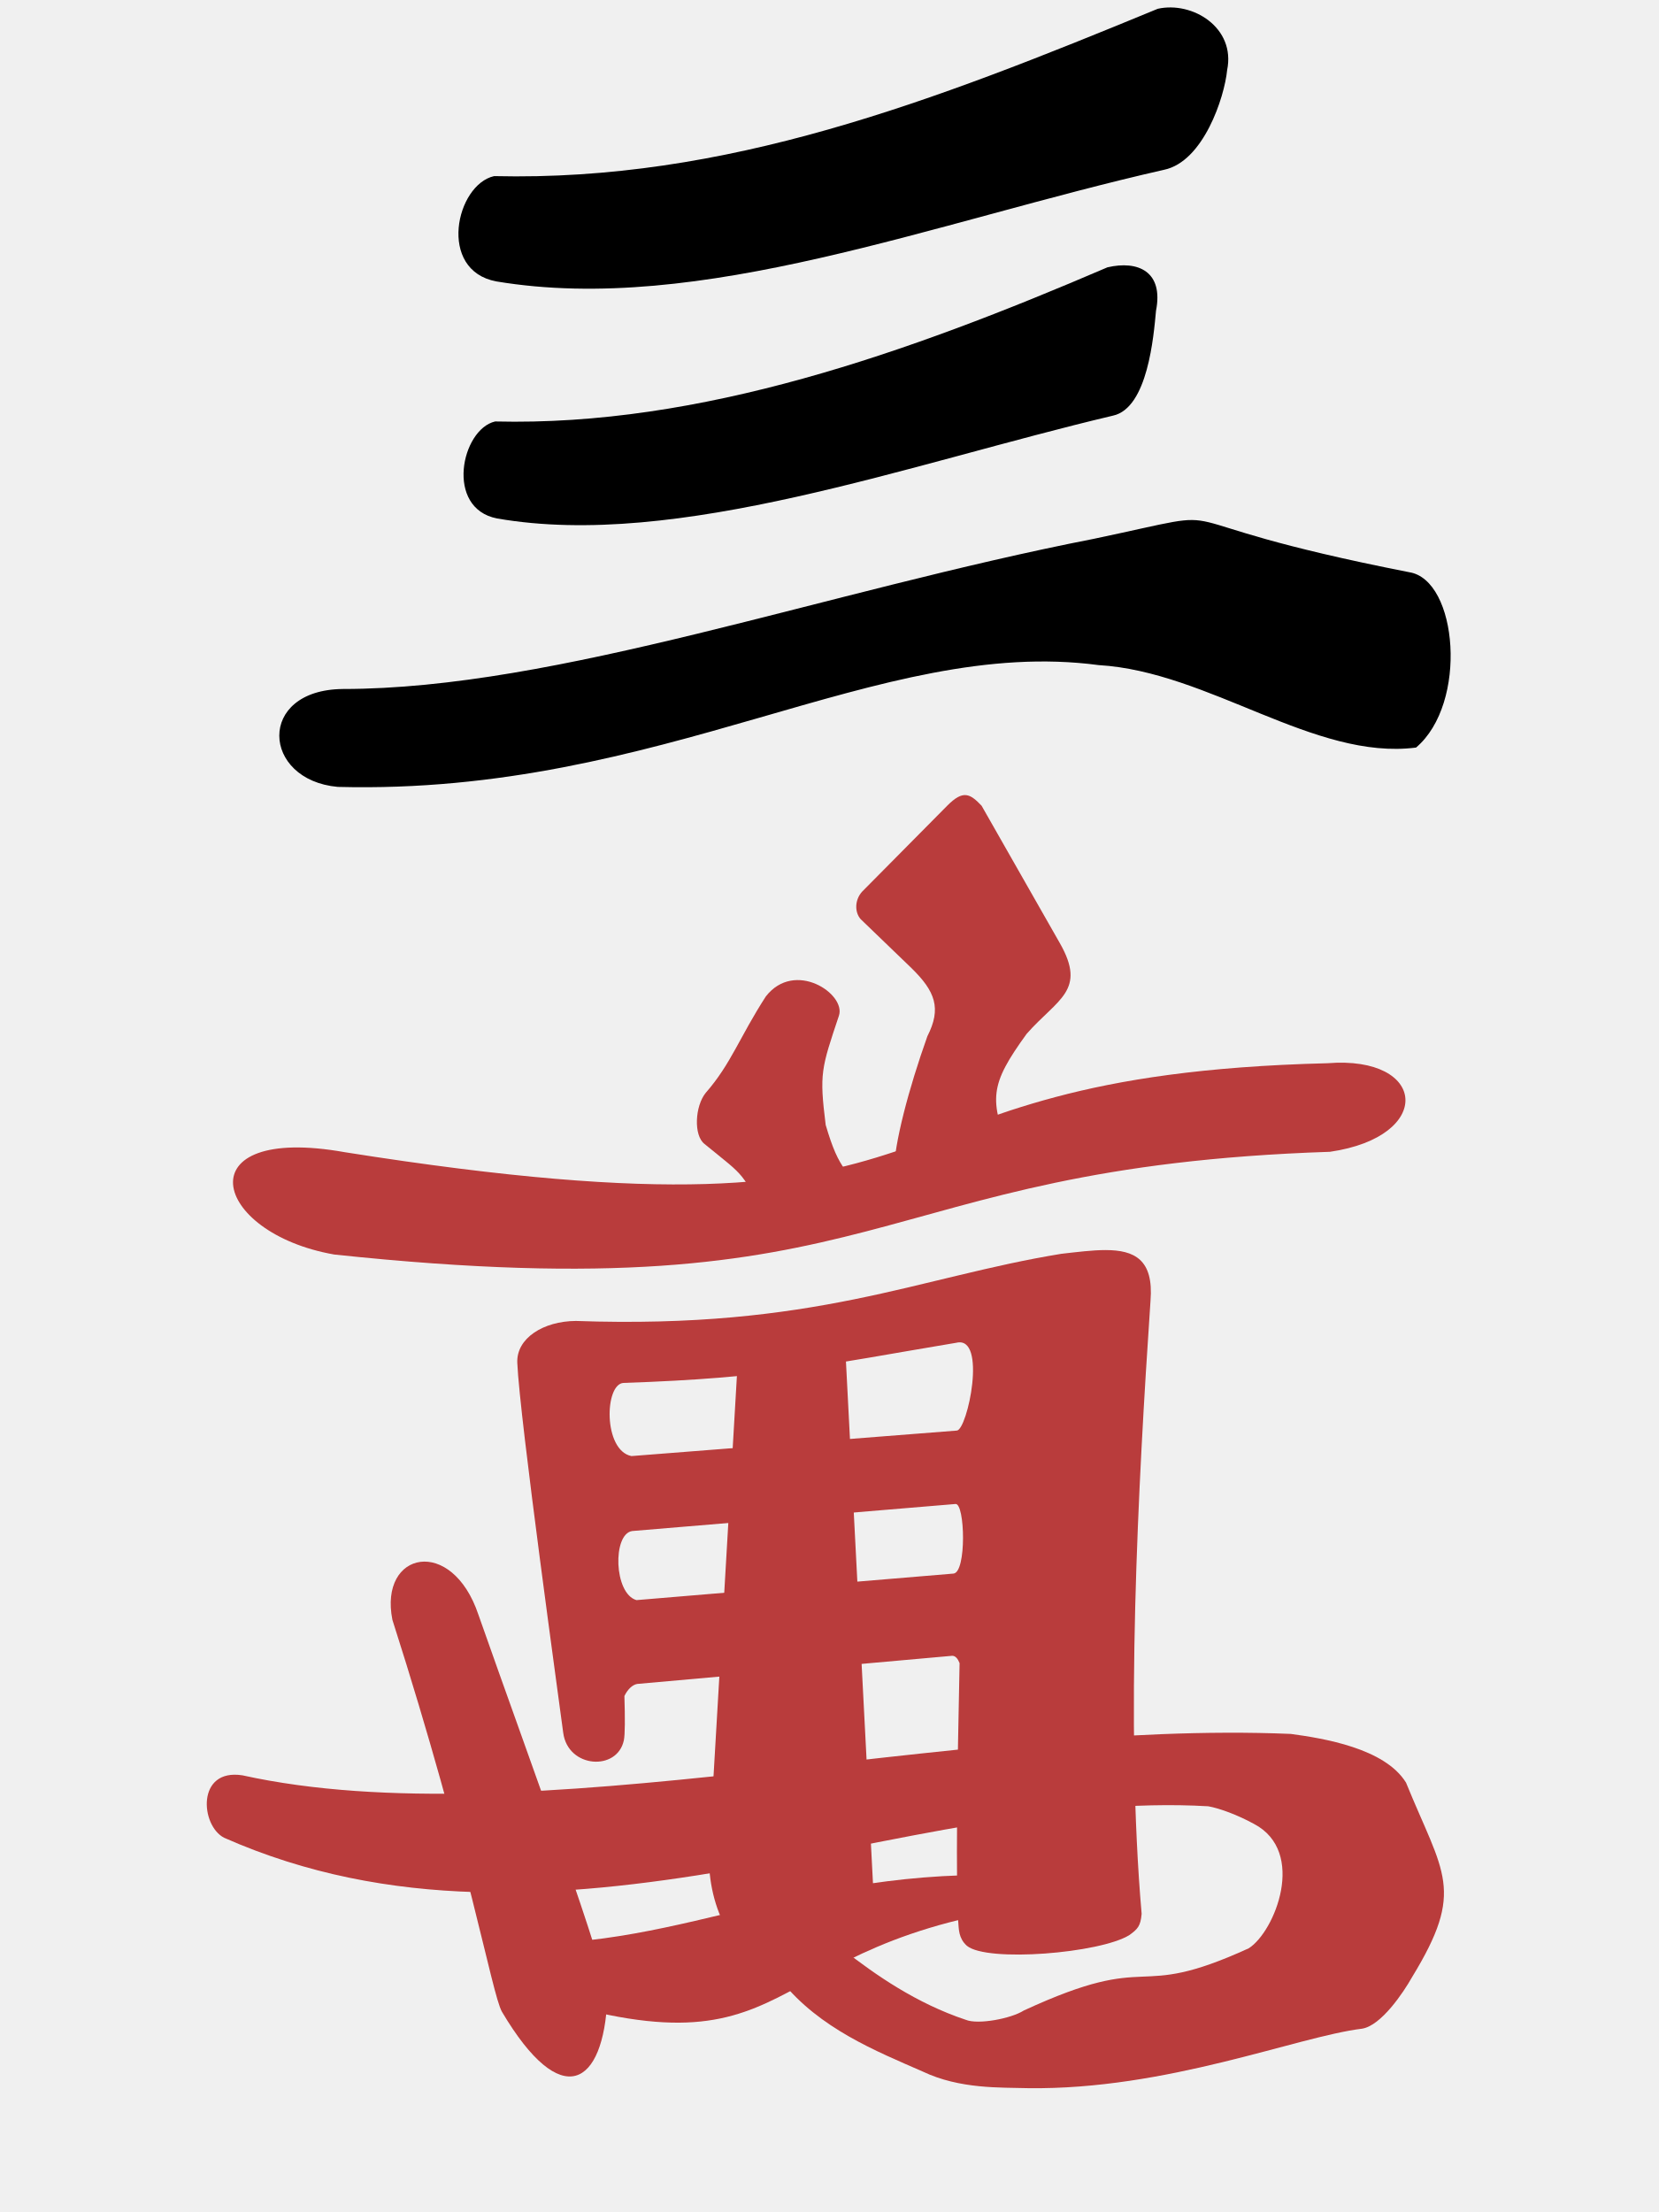
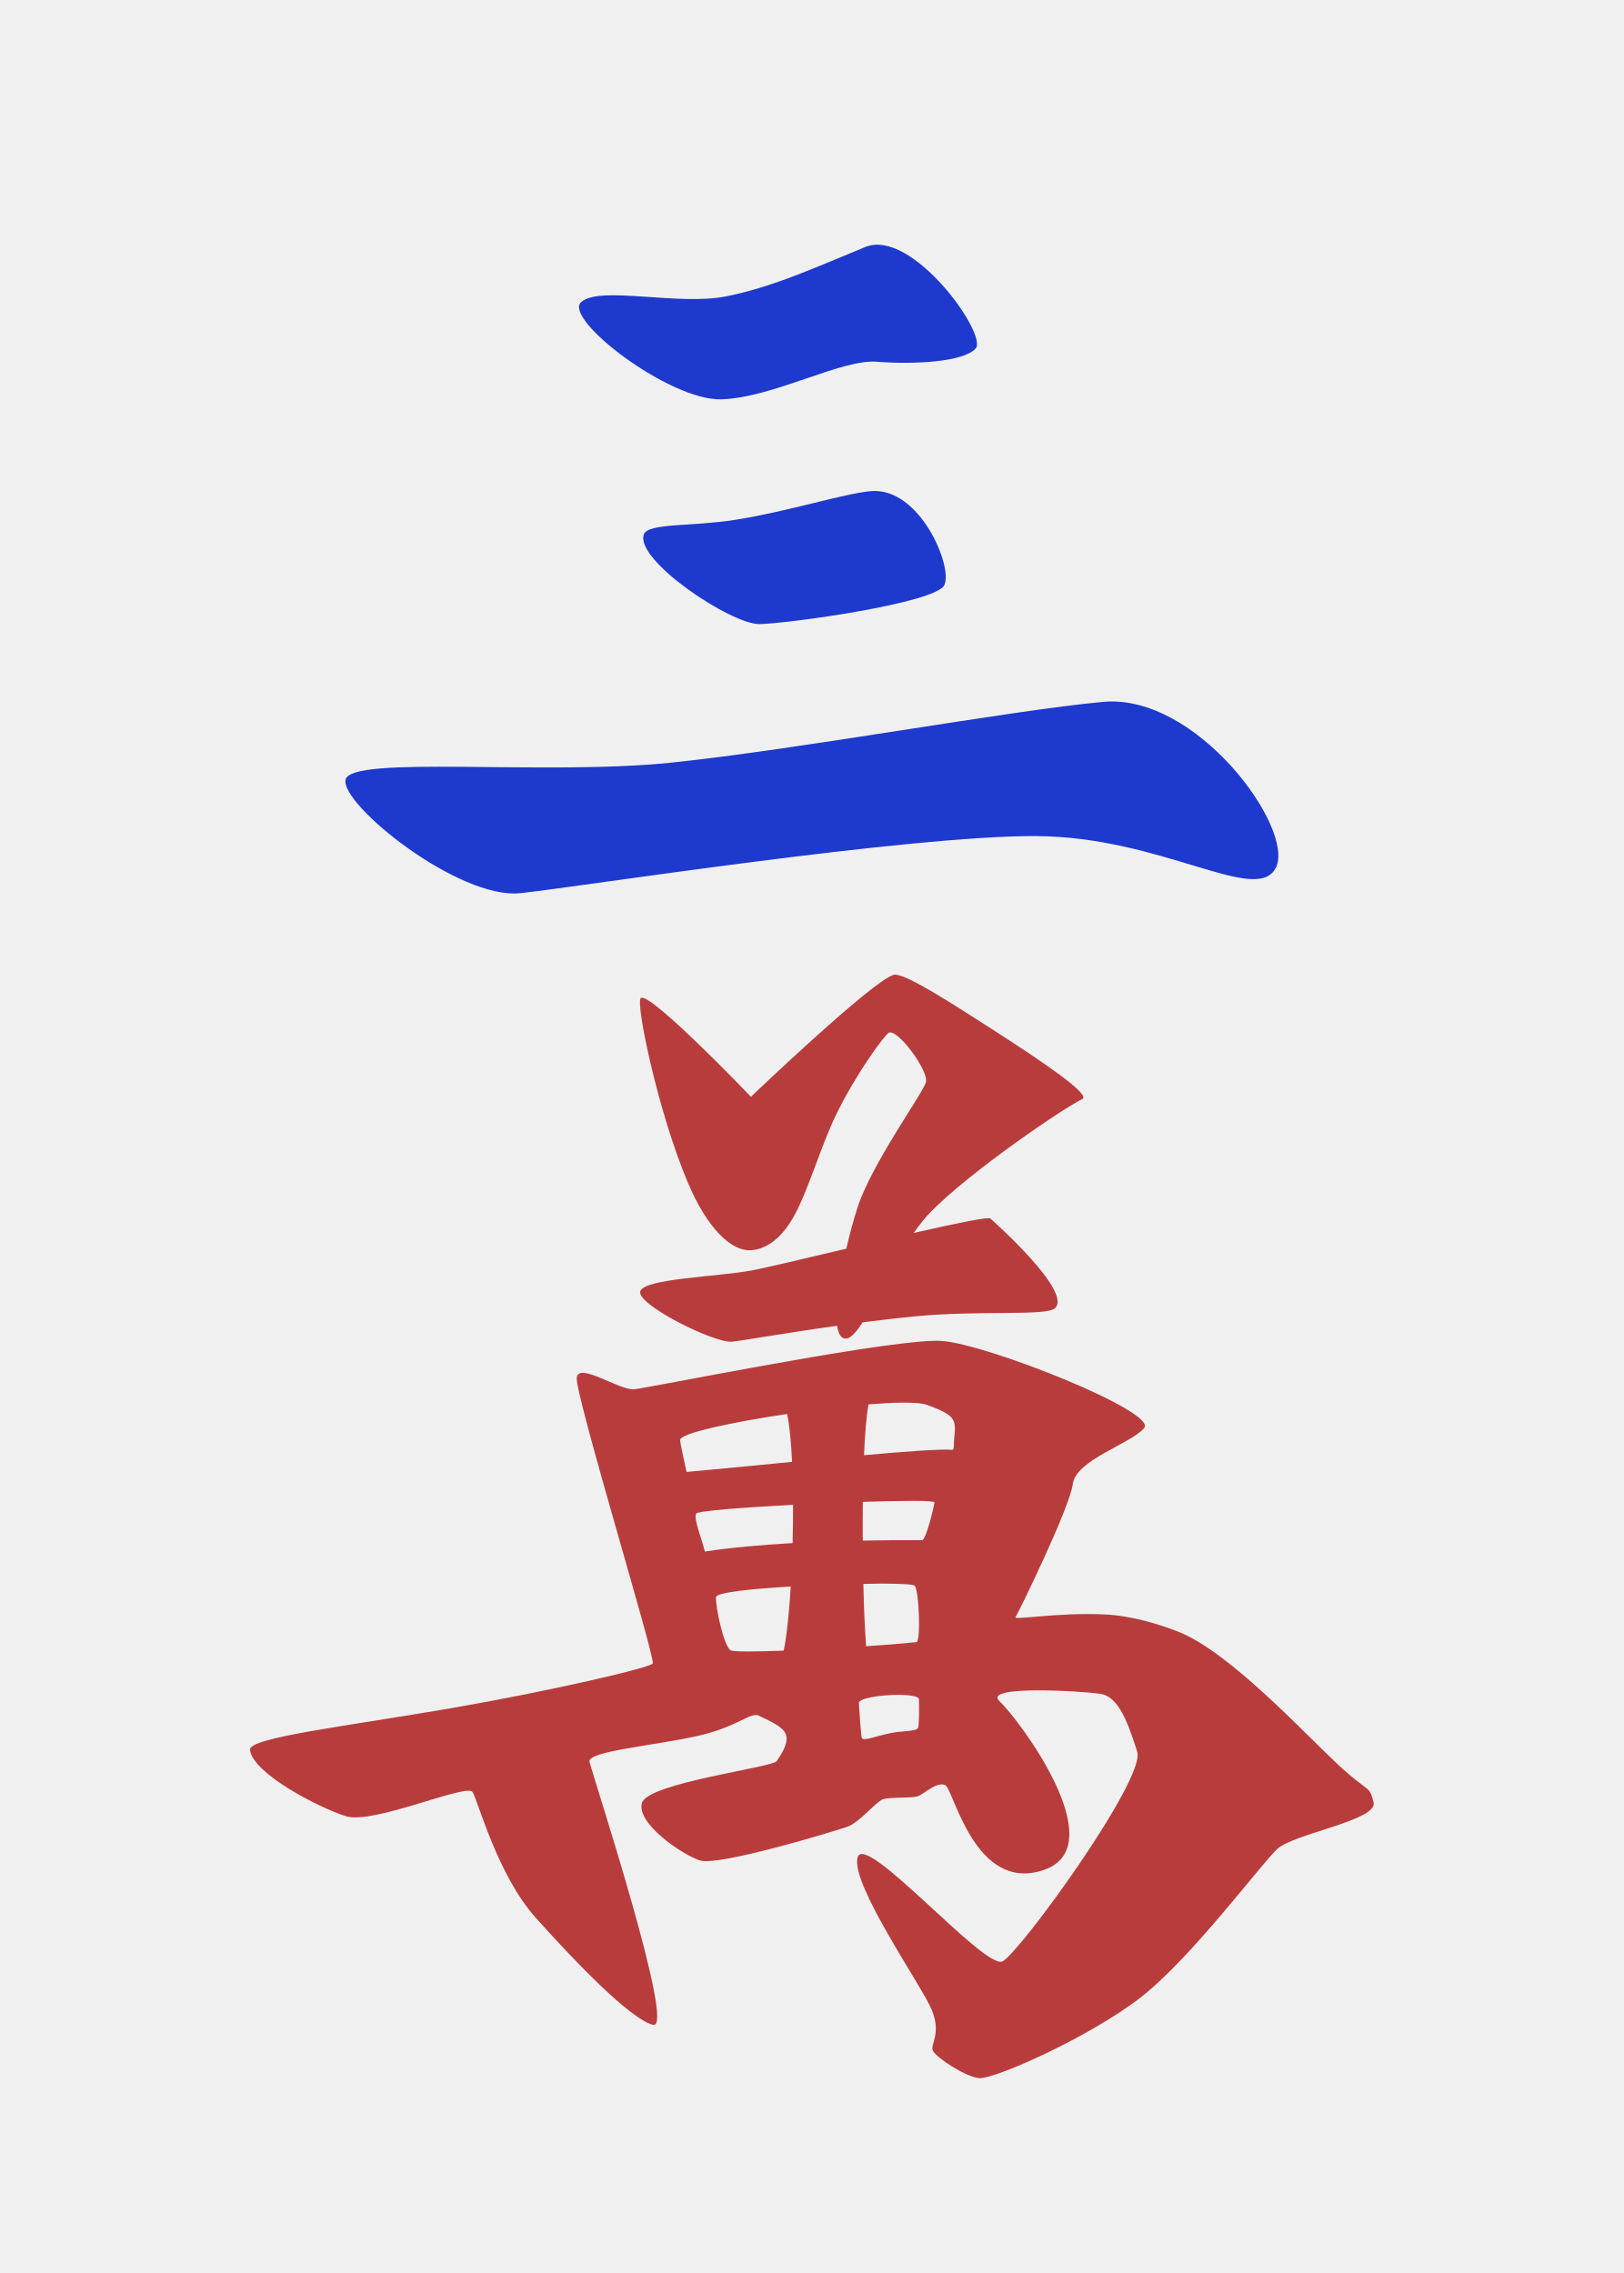
- <svg xmlns="http://www.w3.org/2000/svg" xmlns:ns1="http://www.openswatchbook.org/uri/2009/osb" width="300" height="400" viewBox="0 0 300 400" id="svg2" version="1.1">
-   <defs id="defs4">
-     <linearGradient id="linearGradient10055" ns1:paint="solid">
-       <stop style="stop-color:#000000;stop-opacity:1;" offset="0" id="stop10057" />
-     </linearGradient>
-     <marker orient="auto" refY="0" refX="0" id="Arrow1Lstart" style="overflow:visible">
-       <path id="path4978" d="M 0,0 5,-5 -12.5,0 5,5 0,0 Z" style="fill:#000000;fill-opacity:1;fill-rule:evenodd;stroke:#ff5c00;stroke-width:1pt;stroke-opacity:1" transform="matrix(0.8,0,0,0.8,10,0)" />
-     </marker>
-     <clipPath clipPathUnits="userSpaceOnUse" id="clipPath4243">
-       <circle style="opacity:1;fill:#000000;fill-opacity:0.297;fill-rule:nonzero;stroke:#000000;stroke-width:19.133;stroke-linecap:butt;stroke-linejoin:round;stroke-miterlimit:4;stroke-dasharray:none;stroke-dashoffset:0;stroke-opacity:1" id="circle4245" cx="-264.66" cy="-198.207" r="293.954" />
+ <svg xmlns="http://www.w3.org/2000/svg" width="300" height="420" fill="none">
+   <g clip-path="url(#a)">
+     <path d="M107.378 55.816c-3.437 3.082 16.342 18.301 25.956 17.968 9.618-.329 22.071-7.47 28.722-6.941 6.651.525 15.893.085 18.203-2.442 2.305-2.532-11.74-22.272-20.363-18.767-8.628 3.5-16.893 7.381-25.773 9.136-8.875 1.759-23.308-2.037-26.745 1.046zm11.582 42.929c-1.716 4.709 16.094 16.653 21.362 16.572 5.268-.081 32.487-3.863 34.144-7.189 1.656-3.321-4.474-18.169-13.576-17.375-4.977.44-15.347 3.774-25.085 5.307-8.064 1.268-16.068.55-16.845 2.685zm-55.113 45.324c-.97 4.581 20.948 22.216 32.35 20.965 11.399-1.25 71.827-10.681 95.264-10.544 23.437.128 40.889 12.978 44.304 5.755 3.415-7.232-14.639-32.146-31.945-30.554-17.307 1.597-56.138 8.76-79.707 11.219-23.574 2.459-59.297-1.426-60.266 3.159z" fill="#1E39CD" />
+     <path d="M165.522 180.104a1.278 1.278 0 0 0-.414.026c-3.889 1.042-26.37 22.528-26.37 22.528s-18.732-19.595-20.355-18.233c-.982.828 3.104 20.798 8.683 34.045 3.621 8.589 8.043 12.666 11.527 12.551 2.544-.085 5.558-1.725 8.111-6.331 2.694-4.867 4.931-12.875 7.77-18.711 3.833-7.868 9.05-14.805 9.72-15.151 1.639-.845 7.45 7.108 6.886 9.14-.563 2.032-10.079 15.125-12.679 23.253-.683 2.135-1.404 4.773-2.04 7.506-7.719 1.822-14.963 3.551-17.41 4.012-6.318 1.196-20.013 1.49-20.666 3.894-.653 2.407 13.469 9.477 16.871 9.285 1.294-.077 9.52-1.55 19.51-2.946.188 1.315.606 2.195 1.357 2.348.978.201 2.088-1.012 3.343-2.98 3.143-.411 6.293-.774 9.447-1.088 12.449-1.208 24.534 0 26.135-1.546 3.129-3.031-10.95-15.667-11.97-16.551-.41-.35-6.57.94-14.156 2.664.973-1.391 1.985-2.689 3.048-3.786 7.355-7.565 24.846-19.429 28.082-20.94 1.728-.811-7.339-6.916-16.65-12.914-7.603-4.896-15.351-9.87-17.78-10.075zm6.48 67.664c-12.013.513-52.321 8.714-54.857 8.94-2.698.239-10.19-5.072-10.587-2.165-.393 2.903 14.357 51.186 14.054 52.8-.145.777-19.305 5.191-37.222 8.286-19.313 3.338-37.47 5.421-37.205 7.701.513 4.393 12.76 10.715 17.76 12.274 5.007 1.558 22.34-6.139 23.36-4.479 1.016 1.665 4.64 15.313 11.535 23.066 6.898 7.752 17.648 19.001 21.84 19.958 4.196.952-10.758-44.834-11.765-48.573-.543-2.02 12.136-3.001 20.312-4.893 6.979-1.613 9.46-4.375 10.971-3.667 3.274 1.541 4.867 2.412 5.101 3.872.24 1.465-.981 3.33-1.797 4.525-.815 1.196-23.876 4.013-24.905 7.753-1.025 3.74 7.317 9.49 10.728 10.604 3.406 1.114 24.875-5.392 27.219-6.228 2.34-.837 5.242-4.568 6.544-5.059 1.303-.487 5.183-.162 6.425-.564 1.243-.401 3.552-2.809 5.123-2.062 1.567.743 5.507 20.163 18.348 15.621 12.837-4.542-5.024-28.112-8.311-31.126-3.287-3.014 15.104-1.887 18.613-1.378 3.5.512 5.212 5.699 6.826 10.706 1.614 5.004-21.61 37.025-24.876 38.733-3.266 1.703-25.494-24.167-26.792-19.189-1.294 4.982 11.868 23.672 13.712 28.167 1.836 4.495-.363 6.335.205 7.543.568 1.204 5.776 4.7 8.47 5.055 2.689.354 20.619-7.642 29.994-14.972 9.379-7.33 22.105-24.508 25.14-27.356 3.035-2.843 18.668-5.319 17.819-8.636-.845-3.321-.687-1.486-6.664-7.052-5.977-5.571-20.022-20.79-29.371-24.449-3.522-1.379-8.551-2.963-13.674-3.215-8.469-.409-16.837 1.11-16.448.5.623-.982 10.015-20.205 10.587-24.615.564-4.415 10.596-7.356 13.174-10.314 2.574-2.959-28.901-15.484-37.379-16.107a18.158 18.158 0 0 0-2.007-.005zm-5.584 11.411c2.28-.029 4.005.094 4.88.419 5.614 2.062 5.328 2.771 4.952 6.66-.043.427.115 1.665-.329 1.635-2.262-.171-8.653.311-16.282.994.171-4.042.444-7.415.837-9.392 2.198-.17 4.243-.294 5.942-.316zm-20.995 2.092c.444 2.007.743 5.136.918 8.85-6.63.64-13.375 1.311-19.492 1.861-.679-3.103-1.178-5.315-1.178-5.891-.099-1.238 9.374-3.27 19.752-4.82zm23.249 16.052c2.489.008 4.005.102 3.979.299-.137 1.037-1.592 6.984-2.297 6.971-3.651-.025-7.303 0-10.954.073-.013-2.391-.008-4.794.017-7.151 3.084-.11 6.17-.173 9.255-.188v-.004zm-22.147.734c.008 2.322-.026 4.7-.086 7.074-5.507.316-11.185.794-16.209 1.558-.555-2.348-2.036-5.789-1.635-6.98.171-.521 8.542-1.161 17.93-1.652zm16.376 14.557c3.479.009 5.878.129 6.092.381.849.99 1.131 10.343.341 10.433-3.1.31-6.206.565-9.315.764a228.174 228.174 0 0 1-.504-11.518c1.106-.013 2.425-.064 3.386-.06zm-16.803.538c-.299 4.893-.739 9.179-1.302 11.847-5.08.188-9.379.256-9.84-.077-1.238-.896-2.716-7.684-2.677-9.789.017-.879 6.416-1.545 13.819-1.981zm19.633 20.022c2.186-.017 4.034.226 4.051.811.039 1.435.056 4.922-.183 5.315-.402.662-2.647.47-5.063.939-2.476.478-5.127 1.605-5.319.858-.15-.593-.444-4.866-.534-6.395-.056-.913 3.859-1.498 7.048-1.528z" fill="#B93C3C" />
+   </g>
+   <defs>
+     <clipPath id="a">
+       <rect width="300" height="420" rx="40" fill="#fff" />
    </clipPath>
-     <clipPath clipPathUnits="userSpaceOnUse" id="clipPath7847">
-       <ellipse style="opacity:1;fill:#822600;fill-opacity:1;fill-rule:nonzero;stroke:none;stroke-width:12;stroke-linecap:round;stroke-linejoin:round;stroke-miterlimit:4;stroke-dasharray:none;stroke-dashoffset:0;stroke-opacity:1" id="ellipse7849" cx="394" cy="552.362" rx="349.495" ry="216" />
-     </clipPath>
-     <clipPath clipPathUnits="userSpaceOnUse" id="clipPath4243-1">
-       <circle style="opacity:1;fill:#000000;fill-opacity:0.297;fill-rule:nonzero;stroke:#000000;stroke-width:19.133;stroke-linecap:butt;stroke-linejoin:round;stroke-miterlimit:4;stroke-dasharray:none;stroke-dashoffset:0;stroke-opacity:1" id="circle4245-4" cx="-264.66" cy="-198.207" r="293.954" />
-     </clipPath>
-     <clipPath clipPathUnits="userSpaceOnUse" id="clipPath7876">
-       <circle style="opacity:1;fill:#000000;fill-opacity:0.297;fill-rule:nonzero;stroke:#000000;stroke-width:19.133;stroke-linecap:butt;stroke-linejoin:round;stroke-miterlimit:4;stroke-dasharray:none;stroke-dashoffset:0;stroke-opacity:1" id="circle7878" cx="-264.66" cy="-198.207" r="293.954" />
-     </clipPath>
-     <clipPath clipPathUnits="userSpaceOnUse" id="clipPath14693">
-       <rect style="opacity:1;fill:#a53c3c;fill-opacity:1;fill-rule:nonzero;stroke:none;stroke-width:8;stroke-linecap:round;stroke-linejoin:round;stroke-miterlimit:4;stroke-dasharray:none;stroke-dashoffset:0;stroke-opacity:1" id="rect14695" width="131.784" height="168.821" x="-332.596" y="383.498" rx="1.255" ry="3.751" transform="matrix(0.9993908,-0.03489951,0.03489951,0.9993908,0,0)" />
-     </clipPath>
-     <clipPath clipPathUnits="userSpaceOnUse" id="clipPath14952">
-       <ellipse style="opacity:1;fill:#a53c3c;fill-opacity:1;fill-rule:nonzero;stroke:none;stroke-width:7;stroke-linecap:round;stroke-linejoin:round;stroke-miterlimit:4;stroke-dasharray:none;stroke-dashoffset:0;stroke-opacity:1" id="ellipse14954" cx="-271.344" cy="647.256" rx="69.057" ry="116.911" transform="matrix(0.9993908,-0.03489951,0.03489951,0.9993908,0,0)" />
-     </clipPath>
-     <pattern y="0" x="0" height="6" width="6" patternUnits="userSpaceOnUse" id="EMFhbasepattern" />
  </defs>
-   <g id="layer1" transform="translate(0,-652.3622)">
-     <g id="g4253">
-       <g transform="translate(1034.343,648.8857)" id="g6031">
-         <path id="path6014" d="m -973.9,230.335 c 101.51,10.776 95.086,-15.762 180.061,-18.577 18.885,-2.746 17.635,-17.46 -0.449,-16.017 -90.368,2.243 -58.779,34.939 -177.693,16.092 -28.997,-5.176 -24.264,14.568 -1.919,18.502 z" style="fill:#b93c3c;fill-opacity:1;fill-rule:evenodd;stroke:none;stroke-width:1px;stroke-linecap:butt;stroke-linejoin:miter;stroke-opacity:1" />
-         <path id="path6017" d="m -882.636,187.136 c 1.311,-3.924 -7.997,-10.181 -13.219,-3.472 -4.831,7.479 -6.264,12.156 -10.86,17.42 -1.958,2.393 -2.241,7.725 -0.217,9.268 7.568,6.199 6.724,4.784 11.5,14.738 l 20.531,-1.762 c -6.52,-8.589 -7.597,-7.835 -10.131,-16.424 -1.165,-9.327 -0.808,-10.176 2.397,-19.767 z" style="fill:#b93c3c;fill-opacity:1;fill-rule:evenodd;stroke:none;stroke-width:1px;stroke-linecap:butt;stroke-linejoin:miter;stroke-opacity:1" />
-         <path id="path6019" d="m -856.843,149.174 c -2.072,-2.165 -3.31,-2.932 -6.213,0 l -15.391,15.541 c -1.348,1.5 -1.372,3.705 -0.264,4.97 l 9.17,8.834 c 4.354,4.252 5.464,7.314 2.9,12.336 -3.42,9.616 -5.986,19.367 -6.097,24.708 l 21.181,-3.487 c -3.959,-9.817 -3.871,-12.357 2.865,-21.646 5.559,-6.327 10.933,-7.774 5.995,-16.417 z" style="fill:#b93c3c;fill-opacity:1;fill-rule:evenodd;stroke:none;stroke-width:1px;stroke-linecap:butt;stroke-linejoin:miter;stroke-opacity:1" />
-         <path id="path6021" d="m -834.439,229.529 c -2.38,3.3e-4 -5.115,0.352 -7.986,0.676 -25.981,4.24 -44.632,13.662 -87.783,12.141 -5.841,0.03 -10.797,3.108 -10.592,7.59 0.416,9.893 7.7,62.177 8.305,66.889 0.853,6.418 9.79,6.988 10.967,1.342 0.216,-1.034 0.221,-3.958 0.098,-7.996 0.548,-1.144 1.398,-2.02 2.309,-2.184 l 56.982,-5.092 c 0.58,0.007 1.014,0.545 1.32,1.33 -0.442,20.093 -0.684,39.742 -0.254,46.623 0.124,1.52 0.051,3.12 1.57,4.486 3.627,3.034 24.108,1.363 29.408,-1.947 1.469,-1.078 2,-1.583 2.197,-3.83 -2.961,-33.992 -0.668,-77.217 1.605,-110.873 0.596,-7.453 -2.911,-9.155 -8.146,-9.154 z m -26.98,16.764 c 5.652,-1.389 2.022,15.829 0.088,15.877 l -58.828,4.611 c -5.127,-1.024 -4.88,-13.066 -1.422,-13.229 26.638,-0.896 35.744,-3.181 60.162,-7.26 z m -0.129,29.152 c 1.706,-0.131 2.018,12.385 -0.381,12.586 l -57.32,4.797 c -4.101,-1.151 -4.352,-11.962 -0.779,-12.492 z" style="fill:#b93c3c;fill-opacity:1;fill-rule:evenodd;stroke:none;stroke-width:1px;stroke-linecap:butt;stroke-linejoin:miter;stroke-opacity:1" />
-         <path id="path6023" d="m -881.542,246.32 -19.233,0.635 -5.291,90.559 c -0.751,10.292 4.492,20.611 11.241,20.763 l 18.742,-6.546 z" style="fill:#b93c3c;fill-opacity:1;fill-rule:evenodd;stroke:none;stroke-width:1px;stroke-linecap:butt;stroke-linejoin:miter;stroke-opacity:1" />
-         <path id="path6025" d="m -942.636,354.94 0.846,8.028 c 54.246,18.284 41.637,-8.576 96.894,-15.151 l -0.635,-4.928 c -42.242,-2.987 -64.353,13.179 -97.106,12.052 z" style="fill:#b93c3c;fill-opacity:1;fill-rule:evenodd;stroke:none;stroke-width:1px;stroke-linecap:butt;stroke-linejoin:miter;stroke-opacity:1" />
-         <path id="path6027" d="m -947.816,295.507 c -4.791,-14.349 -18.048,-11.531 -15.569,0.885 13.897,43.448 17.942,67.497 19.799,70.859 10.792,18.229 18.403,13.454 19.078,-2.434 0.111,-4.849 -14.234,-43.495 -23.308,-69.31 z" style="fill:#b93c3c;fill-opacity:1;fill-rule:evenodd;stroke:none;stroke-width:1px;stroke-linecap:butt;stroke-linejoin:miter;stroke-opacity:1" />
-         <path id="path6029" d="m -990.503,324.512 c -8.359,-1.304 -7.6,9.084 -3.317,11.288 59.847,26.468 123.838,-8.866 177.967,-5.691 2.058,0.369 5.313,1.564 8.294,3.202 9.557,5.048 3.734,19.51 -0.976,22.479 -21.536,9.845 -16.514,0.091 -40.673,11.25 -2.277,1.46 -8.257,2.597 -10.482,1.685 -8.943,-2.978 -16.302,-8.102 -22.15,-12.664 l -11.188,5.646 c 6.905,8.601 17.1,12.672 25.541,16.371 6.747,3.213 14.126,2.854 19.029,3.006 25.108,0.345 48.589,-9.297 60.403,-10.755 3.458,-0.53 7.483,-6.525 9.051,-9.31 9.691,-15.872 5.688,-18.57 -1.086,-35.189 -3.849,-6.232 -14.98,-8.012 -20.828,-8.805 -60.718,-2.574 -138.254,18.812 -189.585,7.487 z" style="fill:#b93c3c;fill-opacity:1;fill-rule:evenodd;stroke:none;stroke-width:1px;stroke-linecap:butt;stroke-linejoin:miter;stroke-opacity:1" />
-       </g>
-       <g transform="translate(-0.31322,0)" id="g5622">
-         <path style="fill:#000000;fill-opacity:1;fill-rule:evenodd;stroke:none;stroke-width:1px;stroke-linecap:butt;stroke-linejoin:miter;stroke-opacity:1" d="m 62.316,776.955 c -15.658,0.144 -14.692,16.46 -0.924,17.702 58.869,1.545 97.758,-27.333 137.587,-22.025 19.985,1.175 39.022,17.276 57.4,14.912 9.427,-7.967 7.545,-30.352 -1.242,-31.71 -49.953,-9.825 -27.623,-12.214 -56.976,-6.046 -48.903,9.559 -97.129,27.166 -135.845,27.166 z" id="path5624" />
-         <path id="path5626" d="m 89.661,684.209 c -6.912,1.549 -10.3,17.061 0.416,19.043 36.847,6.148 78.976,-10.708 120.724,-20.185 7.13,-1.475 10.94,-13.124 11.417,-18.031 1.579,-7.705 -6.291,-12.486 -12.543,-11.085 -41.003,16.914 -78.1,31.255 -120.014,30.258 z" style="fill:#000000;fill-opacity:1;fill-rule:evenodd;stroke:none;stroke-width:1px;stroke-linecap:butt;stroke-linejoin:miter;stroke-opacity:1" />
-         <path style="fill:#000000;fill-opacity:1;fill-rule:evenodd;stroke:none;stroke-width:1px;stroke-linecap:butt;stroke-linejoin:miter;stroke-opacity:1" d="m 89.842,728.577 c -6.116,1.427 -9.113,15.716 0.368,17.541 32.601,5.663 74.423,-9.864 111.361,-18.594 6.308,-1.359 7.364,-14.447 7.785,-18.967 1.397,-7.097 -3.25,-9.144 -8.781,-7.854 -36.279,15.581 -73.648,28.79 -110.733,27.873 z" id="path5628" />
-       </g>
-     </g>
-   </g>
</svg>
